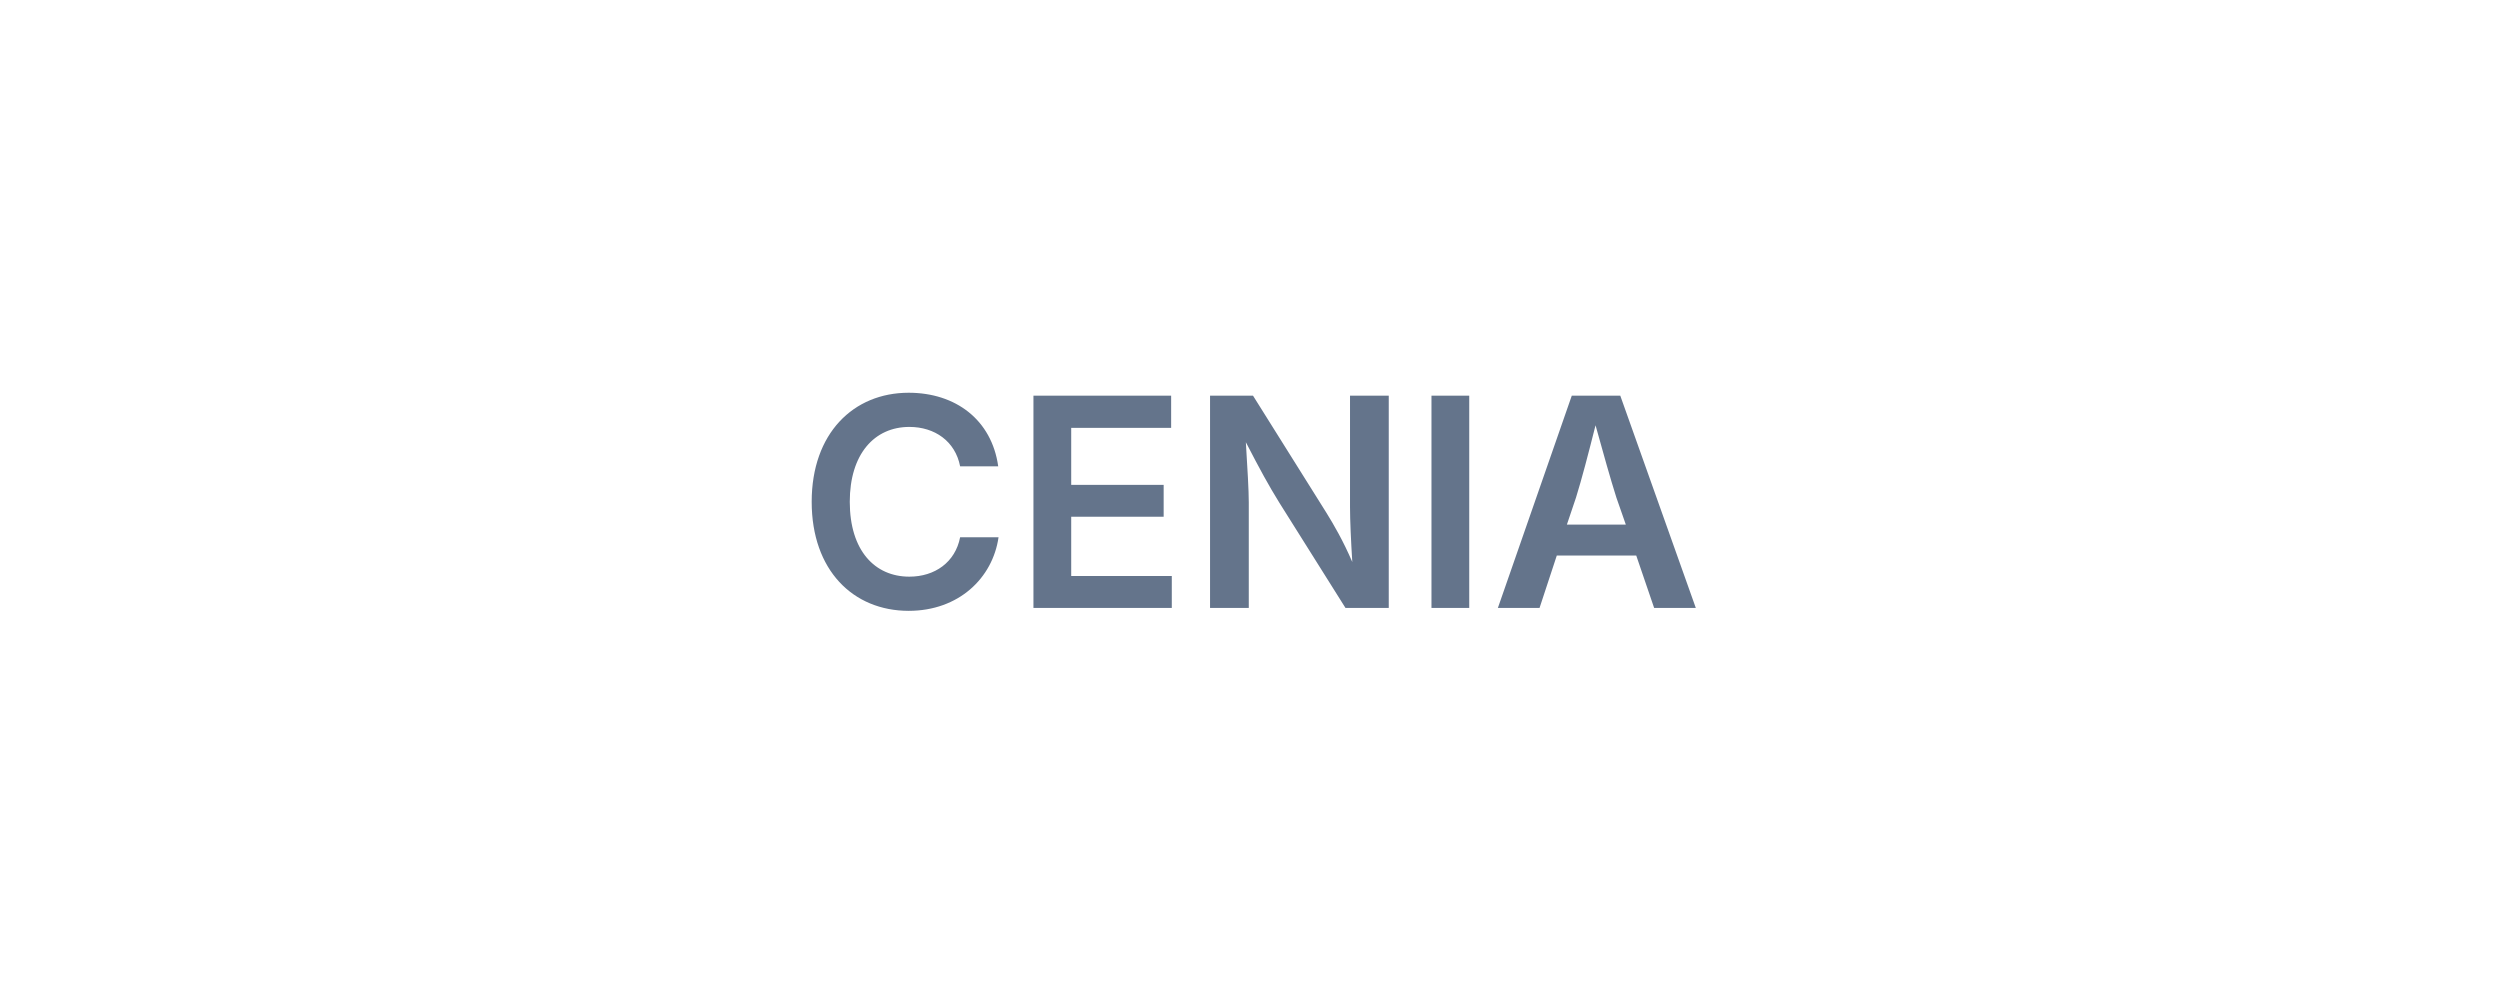
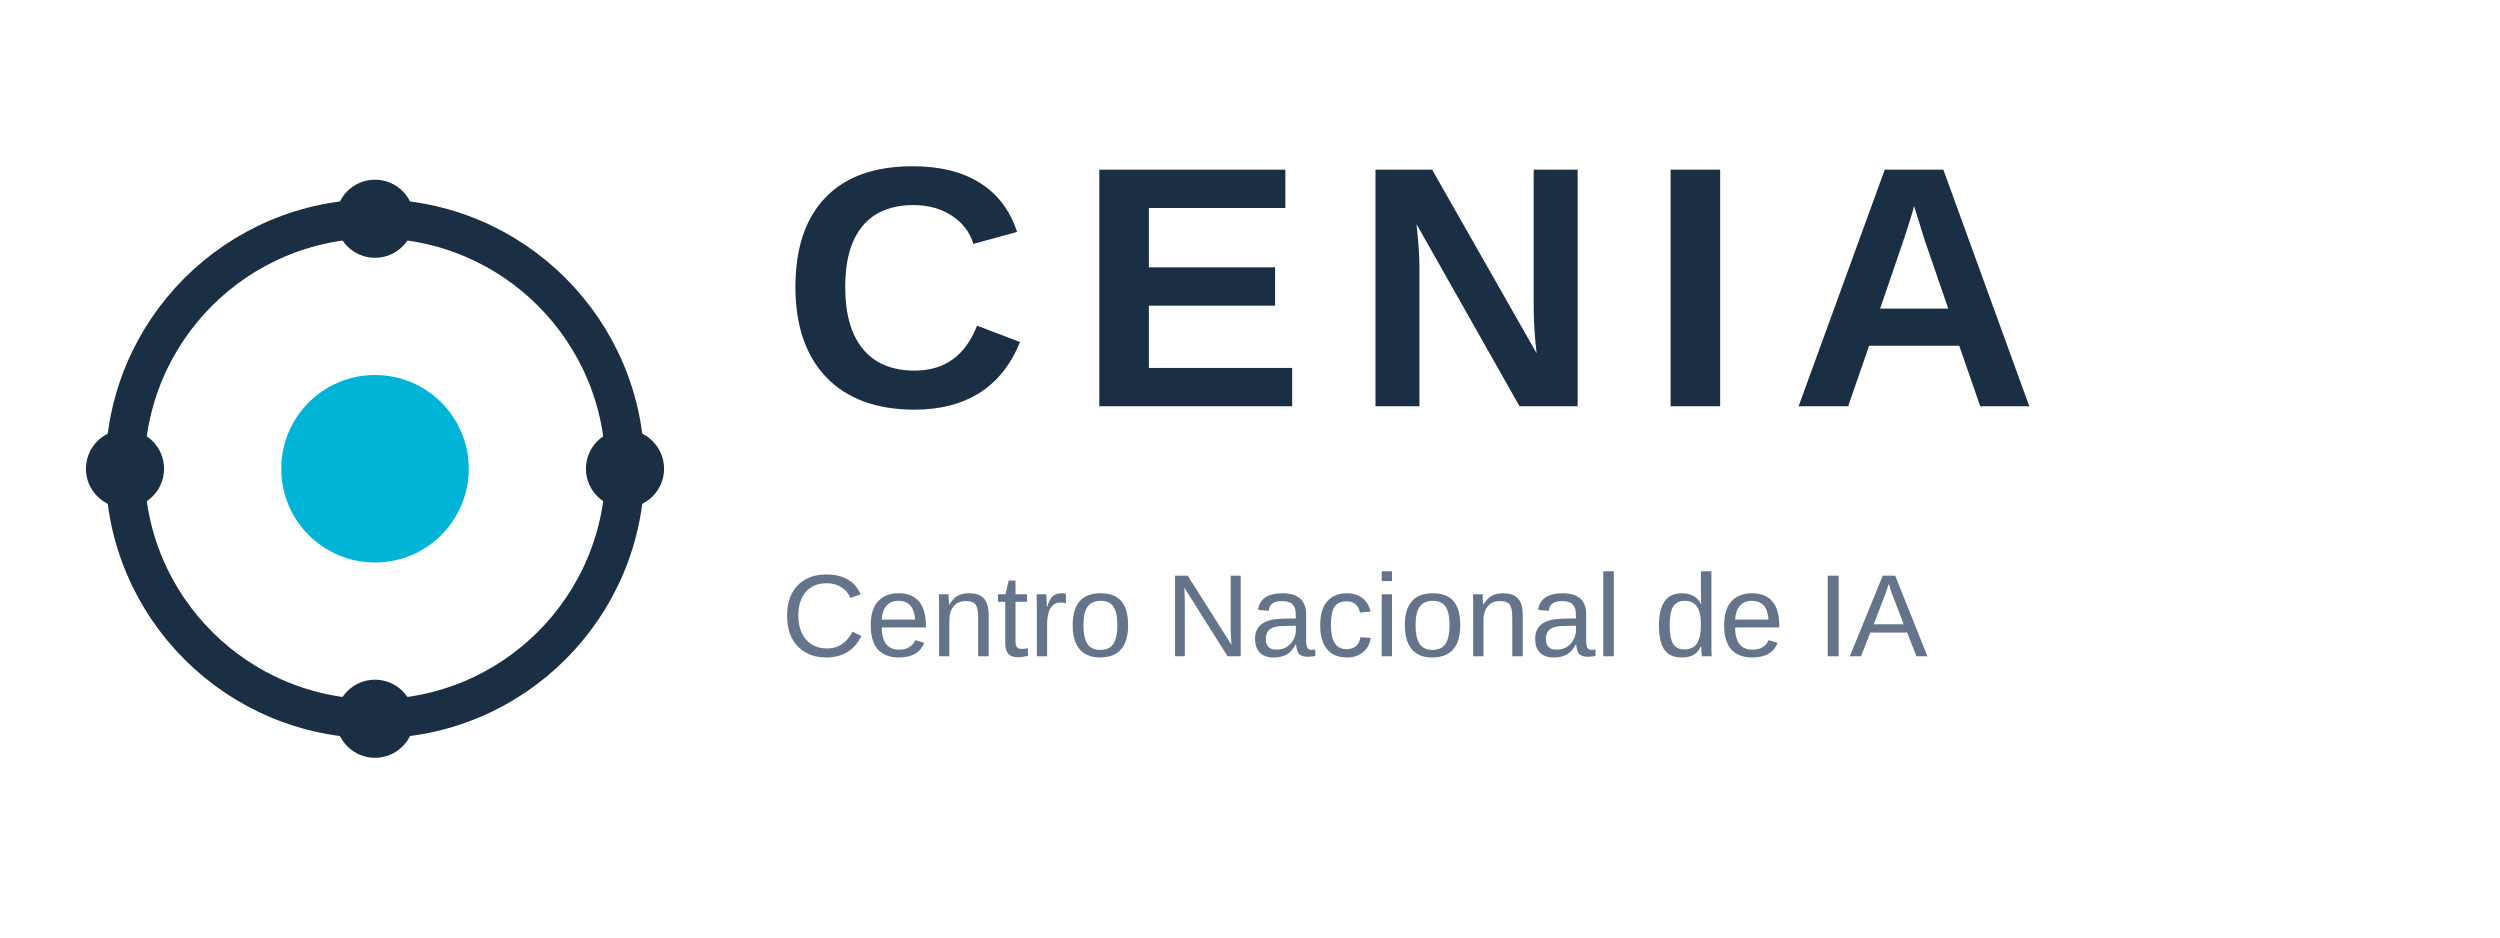
- <svg xmlns="http://www.w3.org/2000/svg" width="120" height="48" viewBox="0 0 120 48" fill="none">
-   <rect width="120" height="48" fill="none" />
-   <text x="50%" y="50%" dominant-baseline="middle" text-anchor="middle" fill="#64748b" font-family="Inter, sans-serif" font-size="14" font-weight="600">CENIA</text>
+ <svg xmlns="http://www.w3.org/2000/svg" viewBox="0 0 160 60" width="160" height="60">
+   <circle cx="24" cy="30" r="16" fill="none" stroke="#1A2E44" stroke-width="2.5" />
+   <circle cx="24" cy="30" r="6" fill="#00B4D8" />
+   <circle cx="24" cy="14" r="2.5" fill="#1A2E44" />
+   <circle cx="24" cy="46" r="2.5" fill="#1A2E44" />
+   <circle cx="8" cy="30" r="2.5" fill="#1A2E44" />
+   <circle cx="40" cy="30" r="2.5" fill="#1A2E44" />
+   <text x="50" y="26" font-family="Arial, Helvetica, sans-serif" font-weight="800" font-size="22" fill="#1A2E44" letter-spacing="3">CENIA</text>
+   <text x="50" y="42" font-family="Arial, Helvetica, sans-serif" font-weight="400" font-size="7.5" fill="#64748b">Centro Nacional de IA</text>
</svg>
